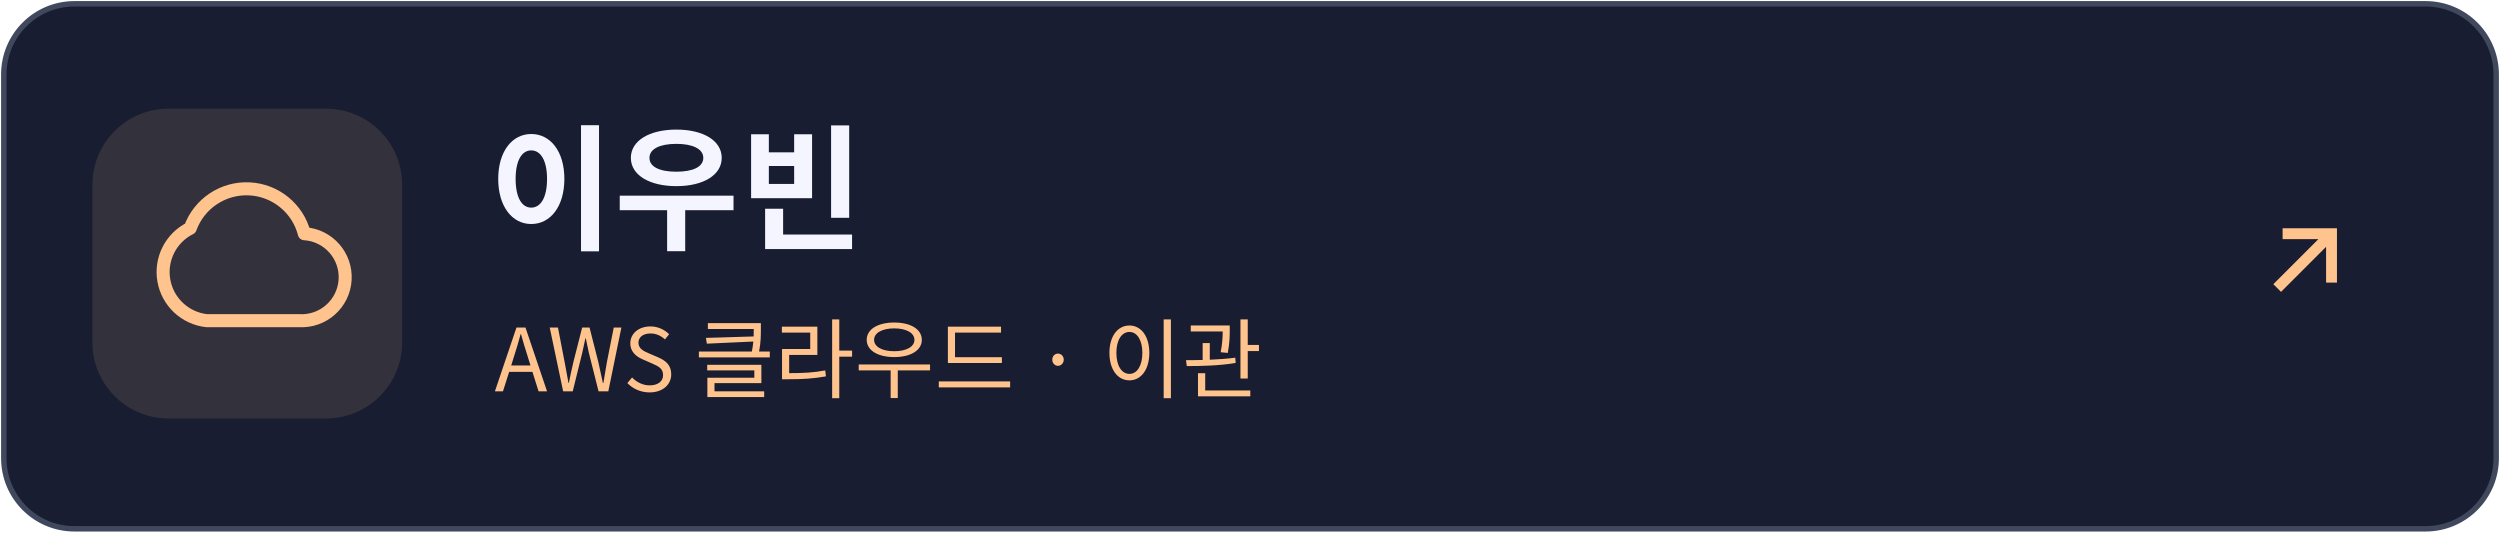
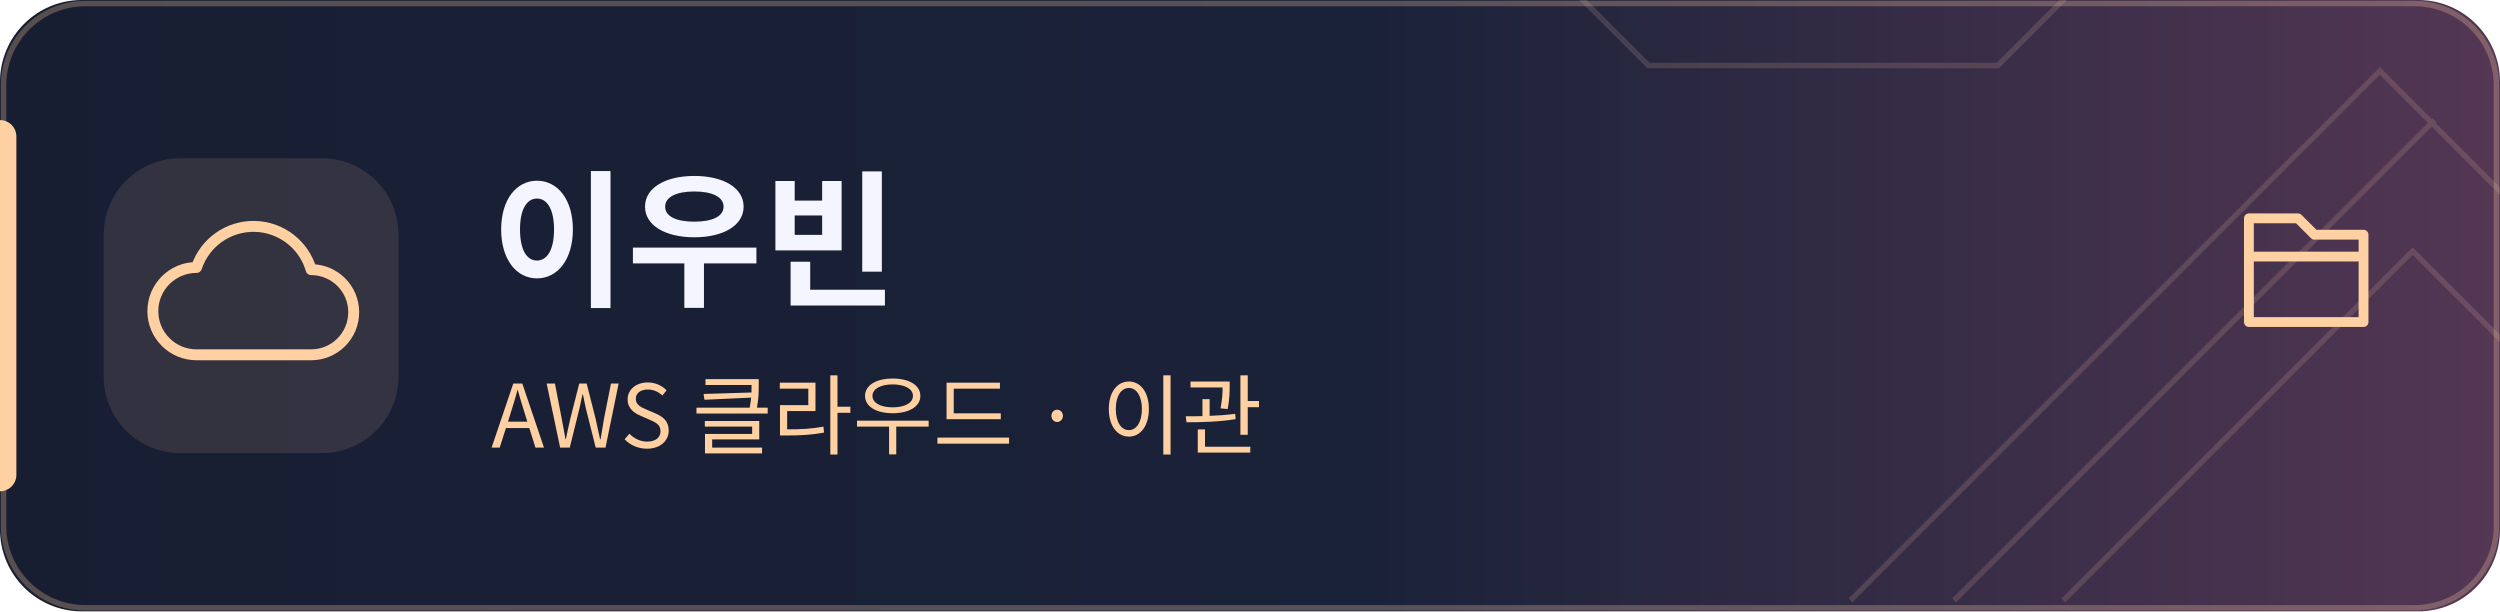
- <svg xmlns="http://www.w3.org/2000/svg" width="460" height="98" viewBox="0 0 460 98" role="img" aria-label="이우빈 · AWS 클라우드 · 이관">
-   <rect x=".7" y=".7" width="458.6" height="96.6" rx="13" fill="#181d31" stroke="#40485e" />
-   <rect x="17" y="20" width="57" height="57" rx="14" fill="#ffc38d" opacity=".12" />
-   <g transform="translate(28 31)" fill="none" stroke="#ffc38d" stroke-width="2.4" stroke-linecap="round" stroke-linejoin="round">
-     <path d="M10 28h17a8 8 0 0 0 1-16 11 11 0 0 0-21-1 9 9 0 0 0 3 17Z" />
+ <svg xmlns="http://www.w3.org/2000/svg" width="458" height="112" viewBox="0 0 458 112" role="img" aria-labelledby="label">
+   <defs>
+     <linearGradient id="back">
+       <stop stop-color="#181e32" />
+       <stop offset=".55" stop-color="#1a2239" />
+       <stop offset="1" stop-color="#543754" />
+     </linearGradient>
+     <clipPath id="card">
+       <rect width="458" height="112" rx="15" />
+     </clipPath>
+   </defs>
+   <g clip-path="url(#card)">
+     <rect width="458" height="112" fill="url(#back)" />
+     <g fill="none" stroke="#ffd0a2" opacity=".15">
+       <path d="m339 110 97-97 47 47M358 110l88-88M378 110l64-64 31 31" />
+       <path d="m274 -16 28 28h64l32-32" />
+     </g>
+     <path d="M0 25v62" stroke="#ffd0a2" stroke-width="6" stroke-linecap="round" />
+     <g transform="translate(19 29)">
+       <rect width="54" height="54" rx="14" fill="#ffd0a2" opacity=".12" />
+       <path d="M-3 29h21a7.8 7.8 0 0 0 0-15.6A11 11 0 0 0-3 13a8 8 0 0 0 0 16z" transform="translate(20 7)" stroke="#ffd0a2" stroke-width="2" stroke-linecap="round" stroke-linejoin="round" fill="none" />
+     </g>
+     <g font-family="Noto Sans CJK KR,Malgun Gothic,Arial,sans-serif">
+       <text x="90" y="54" font-size="27" font-weight="bold" fill="#f4f5ff">이우빈</text>
+       <text x="90" y="82" font-size="16" fill="#ffd0a2">AWS 클라우드 · 이관</text>
+     </g>
+     <g transform="translate(412 37)" stroke="#ffd0a2" stroke-width="1.8" fill="none" stroke-linecap="round" stroke-linejoin="round">
+       <path d="M0 10V3h9l3 3h9v16H0V10h21" />
+     </g>
  </g>
-   <g font-family="Noto Sans CJK KR,Malgun Gothic,Arial,sans-serif">
-     <text x="90" y="44" font-size="25" font-weight="bold" fill="#f4f5ff">이우빈</text>
-     <text x="91" y="72" font-size="16" fill="#ffc38d">AWS 클라우드 · 이관</text>
-   </g>
-   <path d="M419 53l10-10m-9 0h9v9" stroke="#ffc38d" stroke-width="2" fill="none" />
+   <rect x=".65" y=".65" width="456.7" height="110.7" rx="15" fill="none" stroke="#ffd0a2" opacity=".27" />
</svg>
